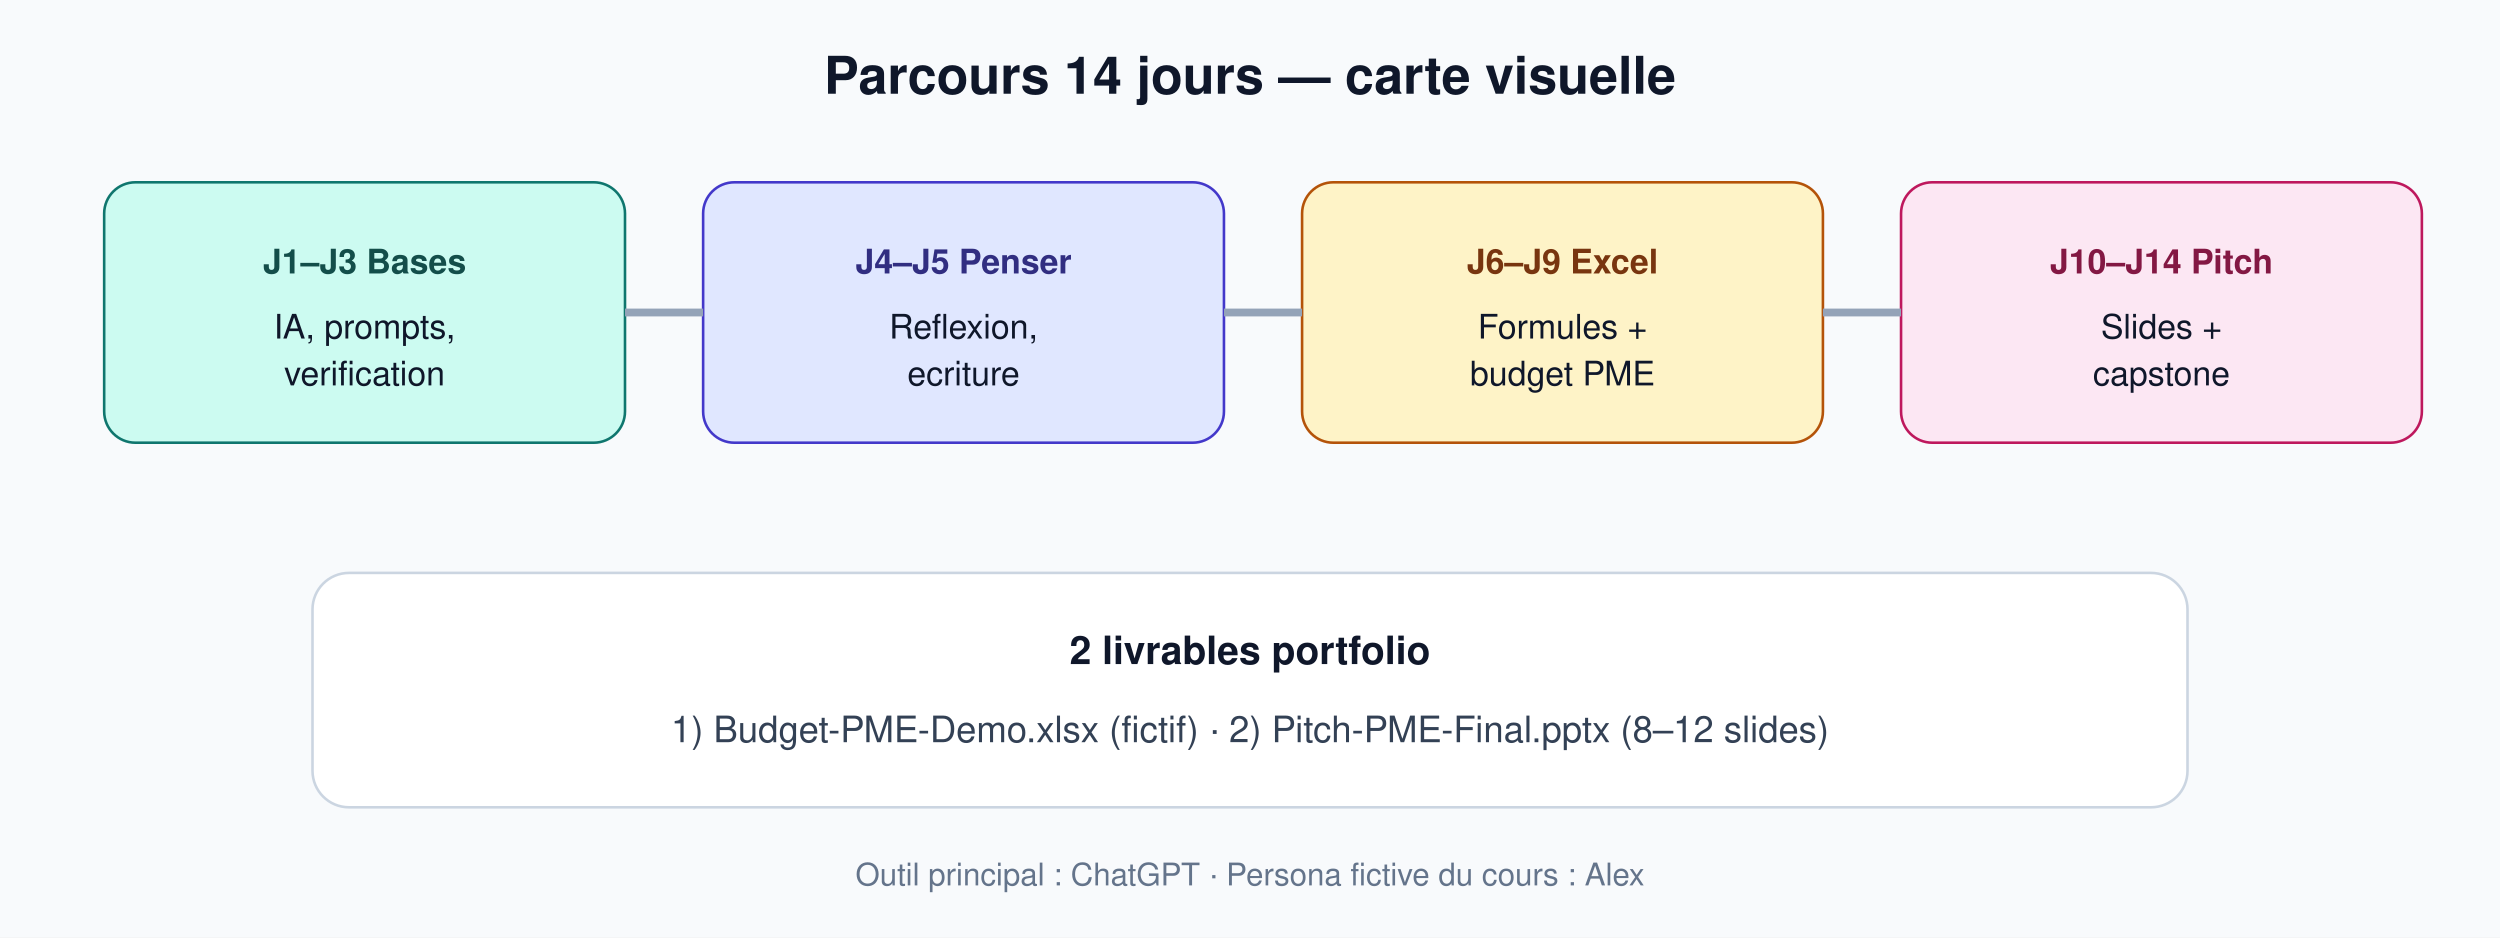
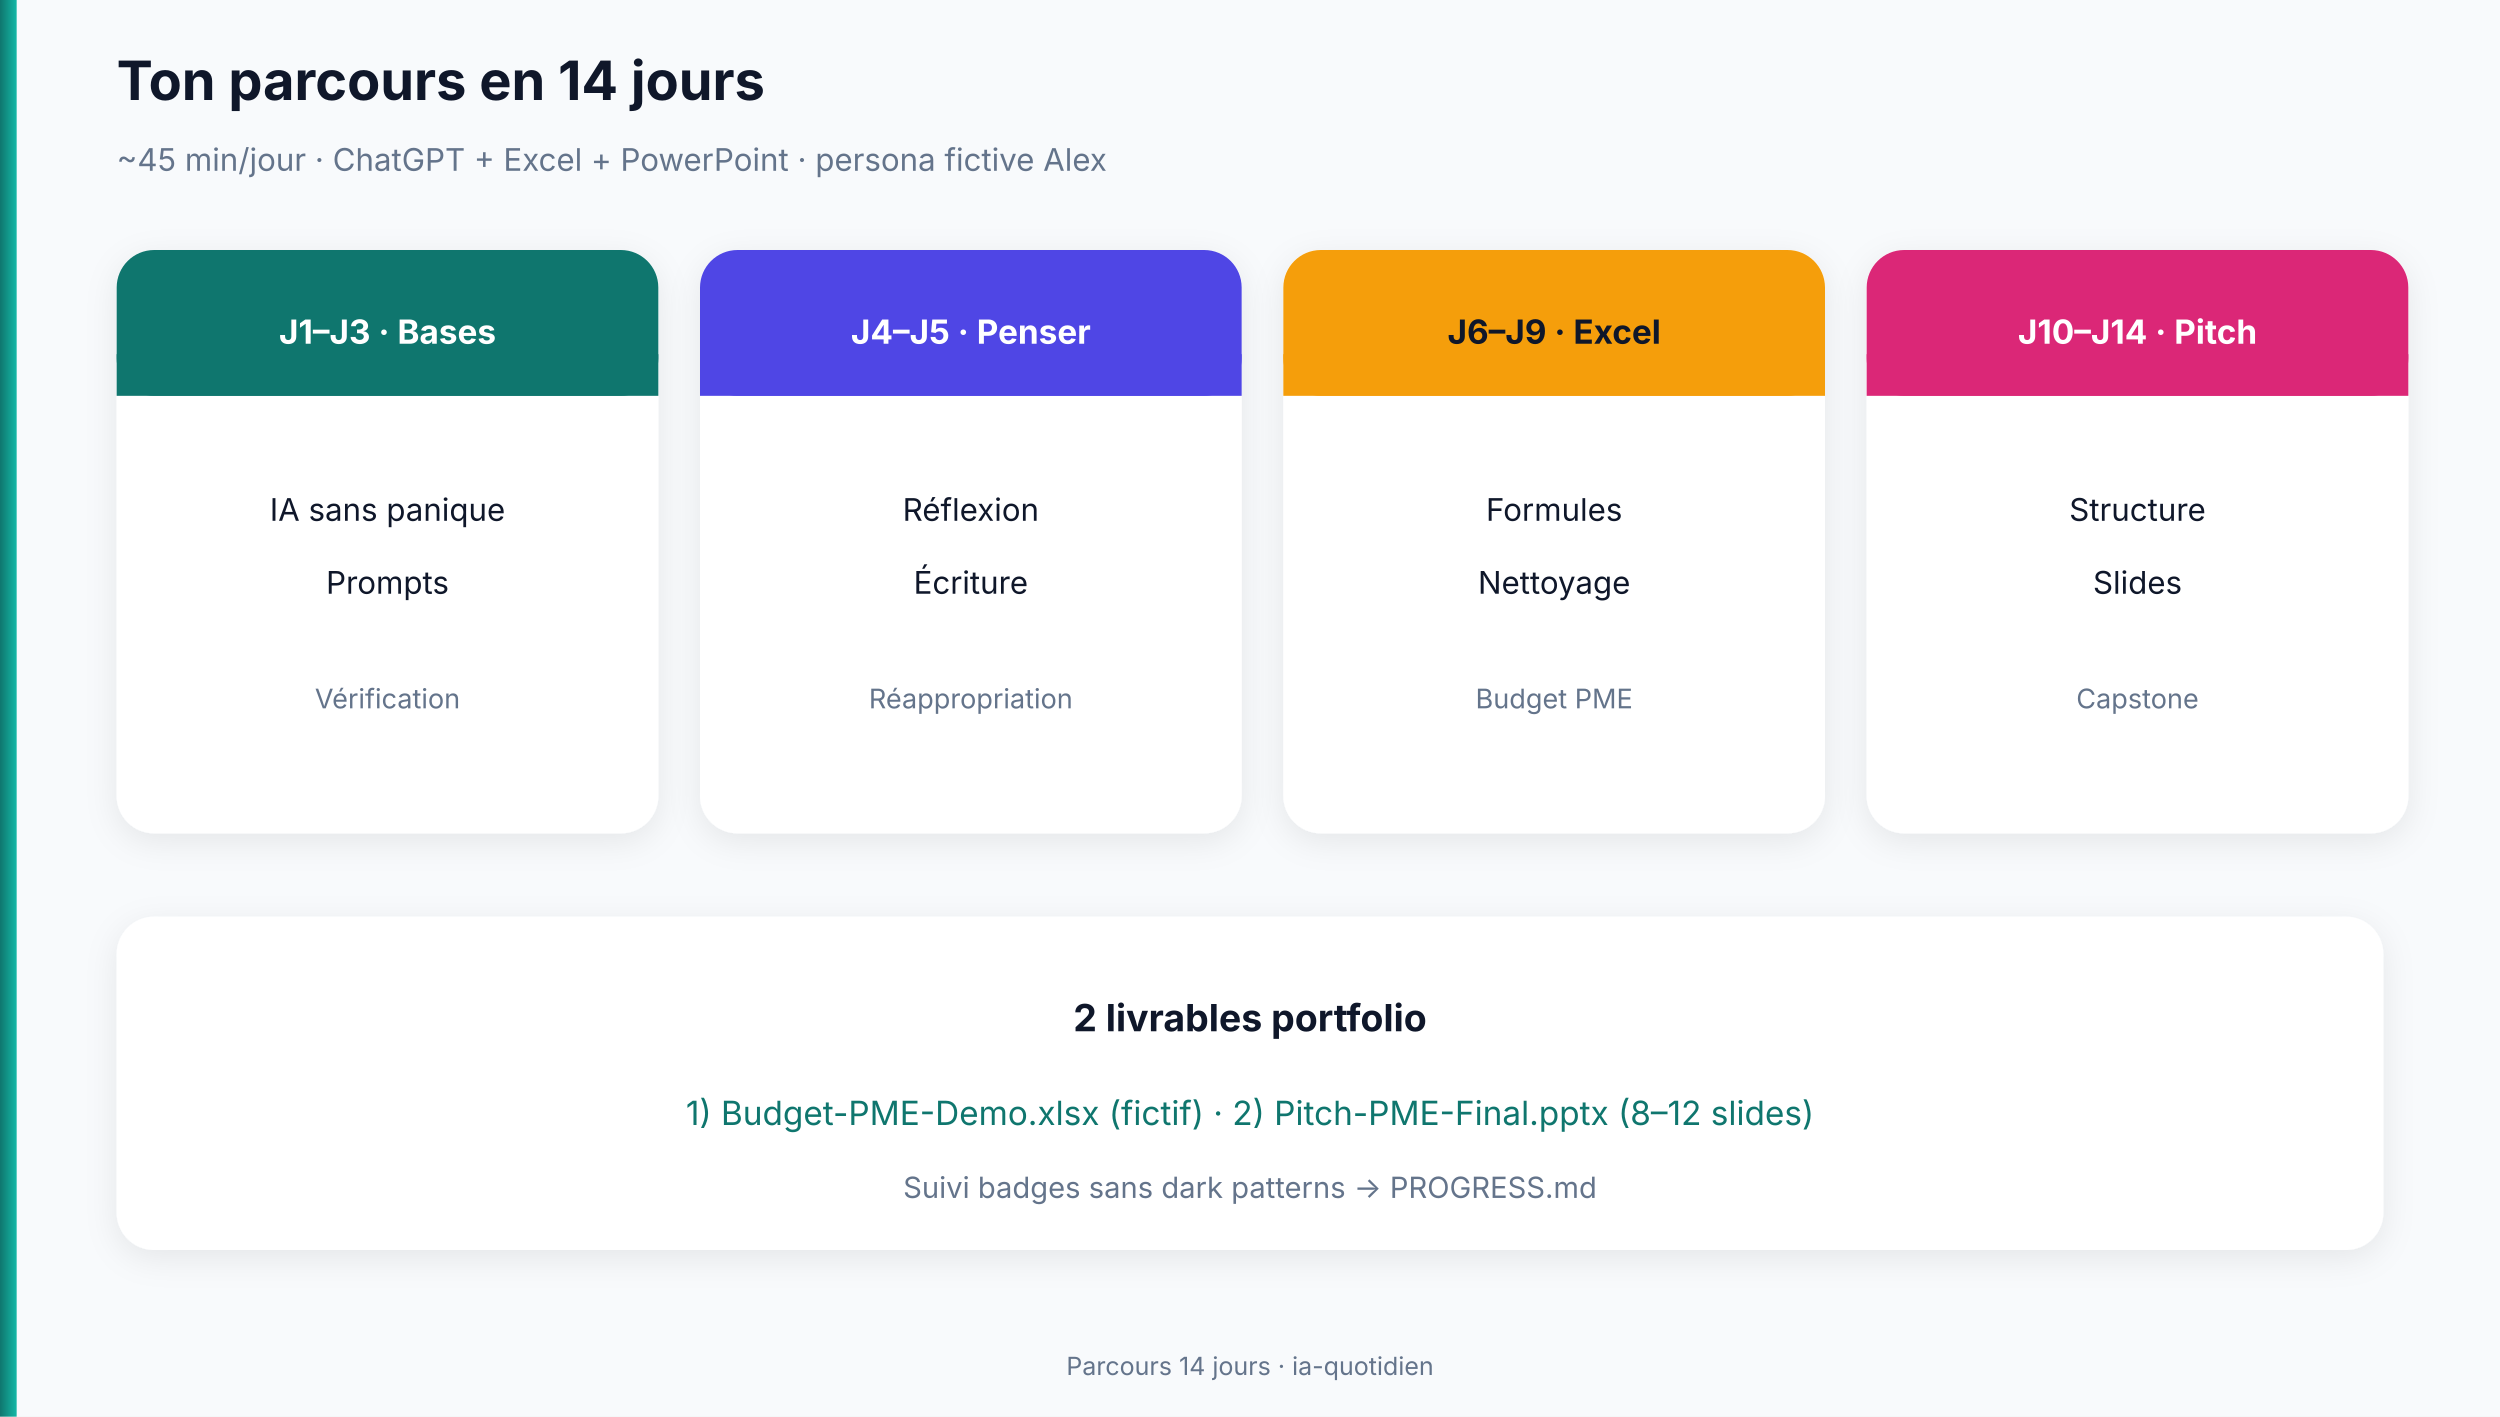
- <svg xmlns="http://www.w3.org/2000/svg" role="img" width="960" height="360" viewBox="0 0 960 360">
-   <rect width="960" height="360" fill="#F8FAFC" />
-   <text x="480" y="36" text-anchor="middle" font-family="Helvetica, Arial, sans-serif" font-size="20" font-weight="700" fill="#0F172A">Parcours 14 jours — carte visuelle</text>
-   <g font-family="Helvetica, Arial, sans-serif" font-size="13">
-     <rect x="40" y="70" width="200" height="100" rx="12" fill="#CCFBF1" stroke="#0F766E" />
-     <text x="140" y="105" text-anchor="middle" font-weight="700" fill="#134E4A">J1–J3 Bases</text>
-     <text x="140" y="130" text-anchor="middle" fill="#0F172A">IA, prompts,</text>
-     <text x="140" y="148" text-anchor="middle" fill="#0F172A">verification</text>
-     <rect x="270" y="70" width="200" height="100" rx="12" fill="#E0E7FF" stroke="#4338CA" />
-     <text x="370" y="105" text-anchor="middle" font-weight="700" fill="#312E81">J4–J5 Penser</text>
-     <text x="370" y="130" text-anchor="middle" fill="#0F172A">Reflexion,</text>
-     <text x="370" y="148" text-anchor="middle" fill="#0F172A">ecriture</text>
-     <rect x="500" y="70" width="200" height="100" rx="12" fill="#FEF3C7" stroke="#B45309" />
-     <text x="600" y="105" text-anchor="middle" font-weight="700" fill="#78350F">J6–J9 Excel</text>
-     <text x="600" y="130" text-anchor="middle" fill="#0F172A">Formules +</text>
-     <text x="600" y="148" text-anchor="middle" fill="#0F172A">budget PME</text>
-     <rect x="730" y="70" width="200" height="100" rx="12" fill="#FCE7F3" stroke="#BE185D" />
-     <text x="830" y="105" text-anchor="middle" font-weight="700" fill="#831843">J10–J14 Pitch</text>
-     <text x="830" y="130" text-anchor="middle" fill="#0F172A">Slides +</text>
-     <text x="830" y="148" text-anchor="middle" fill="#0F172A">capstone</text>
-   </g>
-   <path d="M240 120 H270" stroke="#94A3B8" stroke-width="3" marker-end="url(#a)" />
-   <path d="M470 120 H500" stroke="#94A3B8" stroke-width="3" />
-   <path d="M700 120 H730" stroke="#94A3B8" stroke-width="3" />
-   <rect x="120" y="220" width="720" height="90" rx="14" fill="#FFFFFF" stroke="#CBD5E1" />
-   <text x="480" y="255" text-anchor="middle" font-family="Helvetica, Arial, sans-serif" font-size="15" font-weight="700" fill="#0F172A">2 livrables portfolio</text>
-   <text x="480" y="285" text-anchor="middle" font-family="Helvetica, Arial, sans-serif" font-size="14" fill="#334155">1) Budget-PME-Demo.xlsx (fictif)   ·   2) Pitch-PME-Final.pptx (8–12 slides)</text>
-   <text x="480" y="340" text-anchor="middle" font-family="Helvetica, Arial, sans-serif" font-size="12" fill="#64748B">Outil principal : ChatGPT · Persona fictive du cours : Alex</text>
+ <svg xmlns="http://www.w3.org/2000/svg" width="1200" height="680" viewBox="0 0 1200 680" role="img" aria-labelledby="t d">
+   <defs>
+     <filter id="s" x="-20%" y="-20%" width="140%" height="140%">
+       <feDropShadow dx="0" dy="4" stdDeviation="8" flood-color="#0F172A" flood-opacity="0.08" />
+     </filter>
+     <filter id="s2" x="-10%" y="-10%" width="130%" height="130%">
+       <feDropShadow dx="0" dy="2" stdDeviation="4" flood-color="#0F172A" flood-opacity="0.06" />
+     </filter>
+     <linearGradient id="gHead" x1="0" y1="0" x2="1" y2="0">
+       <stop offset="0%" stop-color="#0F766E" />
+       <stop offset="100%" stop-color="#14B8A6" />
+     </linearGradient>
+     <linearGradient id="gSoft" x1="0" y1="0" x2="0" y2="1">
+       <stop offset="0%" stop-color="#F0FDFA" />
+       <stop offset="100%" stop-color="#F8FAFC" />
+     </linearGradient>
+     <marker id="arr" markerWidth="10" markerHeight="10" refX="8" refY="3" orient="auto">
+       <path d="M0,0 L8,3 L0,6 Z" fill="#94A3B8" />
+     </marker>
+     <marker id="arrT" markerWidth="10" markerHeight="10" refX="8" refY="3" orient="auto">
+       <path d="M0,0 L8,3 L0,6 Z" fill="#0F766E" />
+     </marker>
+   </defs>
+   <rect width="1200" height="680" fill="#F8FAFC" />
+   <rect x="0" y="0" width="8" height="680" fill="url(#gHead)" />
+   <text x="56" y="48" font-family="Inter, ui-sans-serif, system-ui, -apple-system, 'Segoe UI', sans-serif" font-size="26" font-weight="700" fill="#0F172A">Ton parcours en 14 jours</text>
+   <text x="56" y="82" font-family="Inter, ui-sans-serif, system-ui, -apple-system, 'Segoe UI', sans-serif" font-size="15" fill="#64748B">~45 min/jour · ChatGPT + Excel + PowerPoint · persona fictive Alex</text>
+   <rect x="56" y="120" width="260" height="280" rx="18" fill="#FFFFFF" filter="url(#s)" />
+   <rect x="56" y="120" width="260" height="70" rx="18" fill="#0F766E" />
+   <rect x="56" y="170" width="260" height="20" fill="#0F766E" />
+   <text x="186" y="165" text-anchor="middle" font-family="Inter, ui-sans-serif, system-ui, -apple-system, 'Segoe UI', sans-serif" font-size="16" font-weight="700" fill="#fff">J1–J3 · Bases</text>
+   <text x="186" y="250" text-anchor="middle" font-family="Inter, ui-sans-serif, system-ui, -apple-system, 'Segoe UI', sans-serif" font-size="15" fill="#0F172A">IA sans panique</text>
+   <text x="186" y="285" text-anchor="middle" font-family="Inter, ui-sans-serif, system-ui, -apple-system, 'Segoe UI', sans-serif" font-size="15" fill="#0F172A">Prompts</text>
+   <text x="186" y="340" text-anchor="middle" font-family="Inter, ui-sans-serif, system-ui, -apple-system, 'Segoe UI', sans-serif" font-size="13" fill="#64748B">Vérification</text>
+   <rect x="336" y="120" width="260" height="280" rx="18" fill="#FFFFFF" filter="url(#s)" />
+   <rect x="336" y="120" width="260" height="70" rx="18" fill="#4F46E5" />
+   <rect x="336" y="170" width="260" height="20" fill="#4F46E5" />
+   <text x="466" y="165" text-anchor="middle" font-family="Inter, ui-sans-serif, system-ui, -apple-system, 'Segoe UI', sans-serif" font-size="16" font-weight="700" fill="#fff">J4–J5 · Penser</text>
+   <text x="466" y="250" text-anchor="middle" font-family="Inter, ui-sans-serif, system-ui, -apple-system, 'Segoe UI', sans-serif" font-size="15" fill="#0F172A">Réflexion</text>
+   <text x="466" y="285" text-anchor="middle" font-family="Inter, ui-sans-serif, system-ui, -apple-system, 'Segoe UI', sans-serif" font-size="15" fill="#0F172A">Écriture</text>
+   <text x="466" y="340" text-anchor="middle" font-family="Inter, ui-sans-serif, system-ui, -apple-system, 'Segoe UI', sans-serif" font-size="13" fill="#64748B">Réappropriation</text>
+   <rect x="616" y="120" width="260" height="280" rx="18" fill="#FFFFFF" filter="url(#s)" />
+   <rect x="616" y="120" width="260" height="70" rx="18" fill="#F59E0B" />
+   <rect x="616" y="170" width="260" height="20" fill="#F59E0B" />
+   <text x="746" y="165" text-anchor="middle" font-family="Inter, ui-sans-serif, system-ui, -apple-system, 'Segoe UI', sans-serif" font-size="16" font-weight="700" fill="#0F172A">J6–J9 · Excel</text>
+   <text x="746" y="250" text-anchor="middle" font-family="Inter, ui-sans-serif, system-ui, -apple-system, 'Segoe UI', sans-serif" font-size="15" fill="#0F172A">Formules</text>
+   <text x="746" y="285" text-anchor="middle" font-family="Inter, ui-sans-serif, system-ui, -apple-system, 'Segoe UI', sans-serif" font-size="15" fill="#0F172A">Nettoyage</text>
+   <text x="746" y="340" text-anchor="middle" font-family="Inter, ui-sans-serif, system-ui, -apple-system, 'Segoe UI', sans-serif" font-size="13" fill="#64748B">Budget PME</text>
+   <rect x="896" y="120" width="260" height="280" rx="18" fill="#FFFFFF" filter="url(#s)" />
+   <rect x="896" y="120" width="260" height="70" rx="18" fill="#DB2777" />
+   <rect x="896" y="170" width="260" height="20" fill="#DB2777" />
+   <text x="1026" y="165" text-anchor="middle" font-family="Inter, ui-sans-serif, system-ui, -apple-system, 'Segoe UI', sans-serif" font-size="16" font-weight="700" fill="#fff">J10–J14 · Pitch</text>
+   <text x="1026" y="250" text-anchor="middle" font-family="Inter, ui-sans-serif, system-ui, -apple-system, 'Segoe UI', sans-serif" font-size="15" fill="#0F172A">Structure</text>
+   <text x="1026" y="285" text-anchor="middle" font-family="Inter, ui-sans-serif, system-ui, -apple-system, 'Segoe UI', sans-serif" font-size="15" fill="#0F172A">Slides</text>
+   <text x="1026" y="340" text-anchor="middle" font-family="Inter, ui-sans-serif, system-ui, -apple-system, 'Segoe UI', sans-serif" font-size="13" fill="#64748B">Capstone</text>
+   <rect x="56" y="440" width="1088" height="160" rx="18" fill="#FFFFFF" filter="url(#s)" />
+   <text x="600" y="495" text-anchor="middle" font-family="Inter, ui-sans-serif, system-ui, -apple-system, 'Segoe UI', sans-serif" font-size="18" font-weight="700" fill="#0F172A">2 livrables portfolio</text>
+   <text x="600" y="540" text-anchor="middle" font-family="Inter, ui-sans-serif, system-ui, -apple-system, 'Segoe UI', sans-serif" font-size="16" fill="#0F766E">1) Budget-PME-Demo.xlsx (fictif)   ·   2) Pitch-PME-Final.pptx (8–12 slides)</text>
+   <text x="600" y="575" text-anchor="middle" font-family="Inter, ui-sans-serif, system-ui, -apple-system, 'Segoe UI', sans-serif" font-size="14" fill="#64748B">Suivi badges sans dark patterns → PROGRESS.md</text>
+   <text x="600" y="660" text-anchor="middle" font-family="Inter, ui-sans-serif, system-ui, -apple-system, 'Segoe UI', sans-serif" font-size="12" fill="#64748B">Parcours 14 jours · ia-quotidien</text>
</svg>
